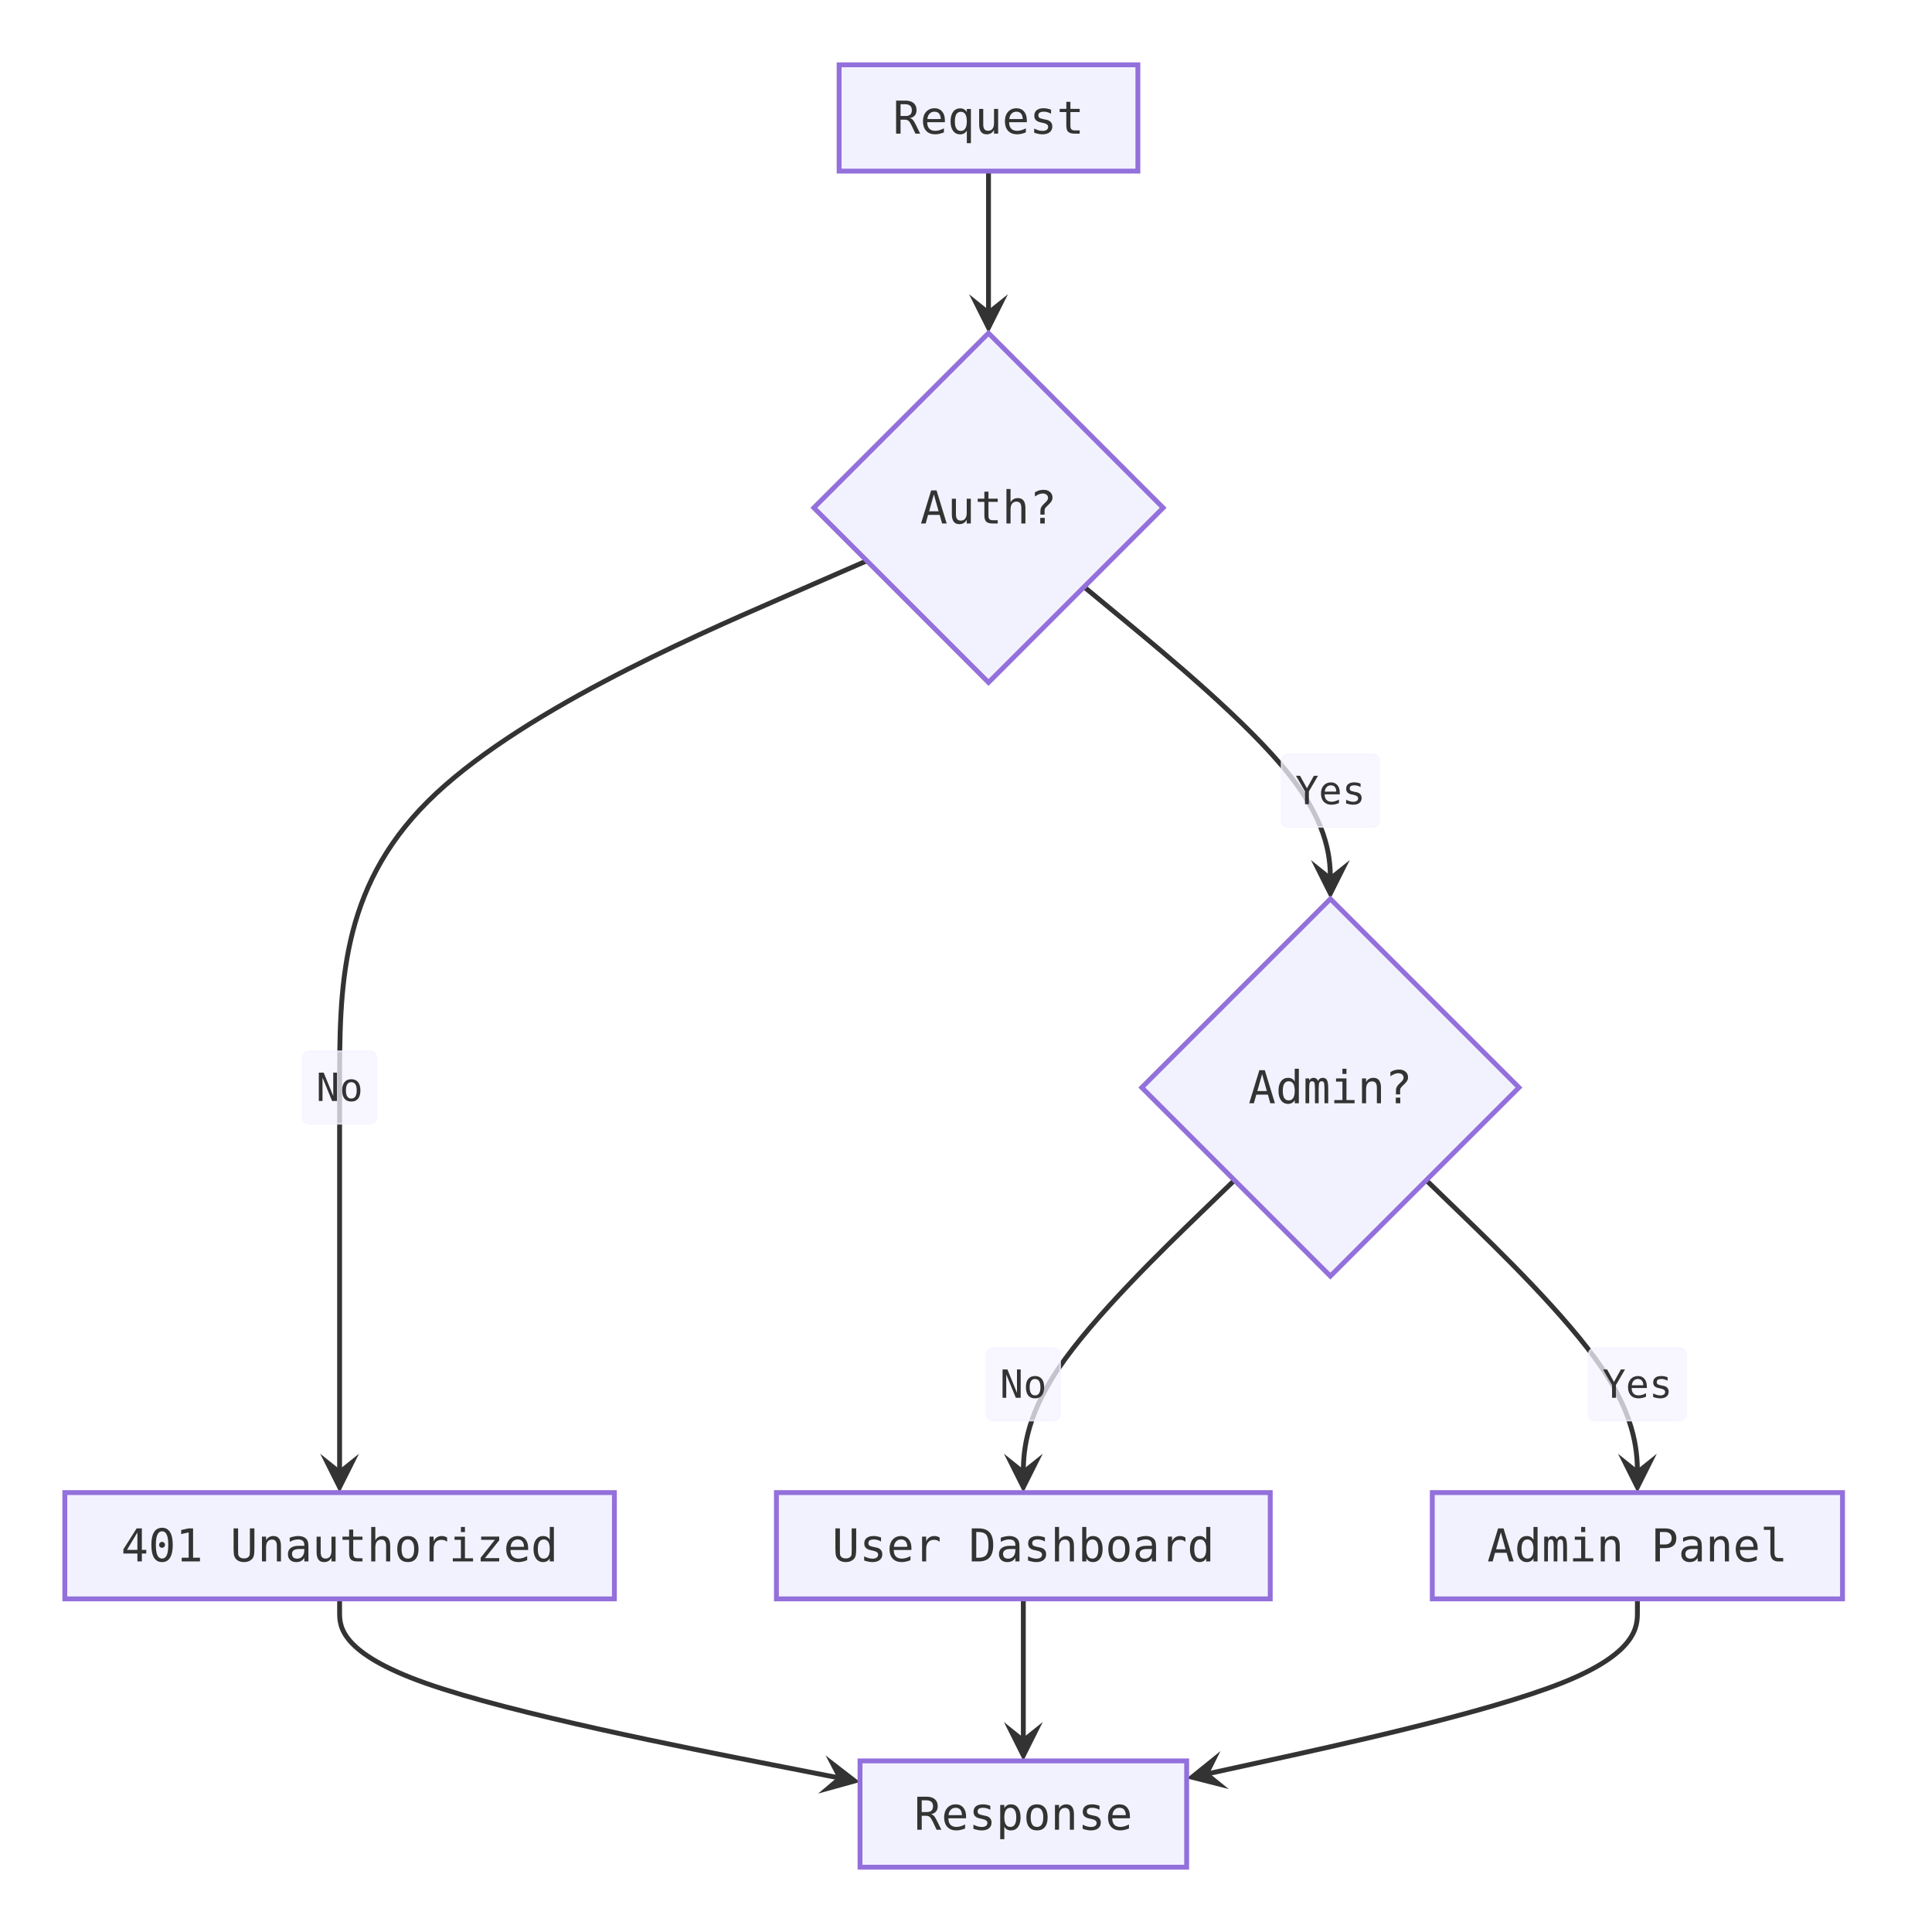
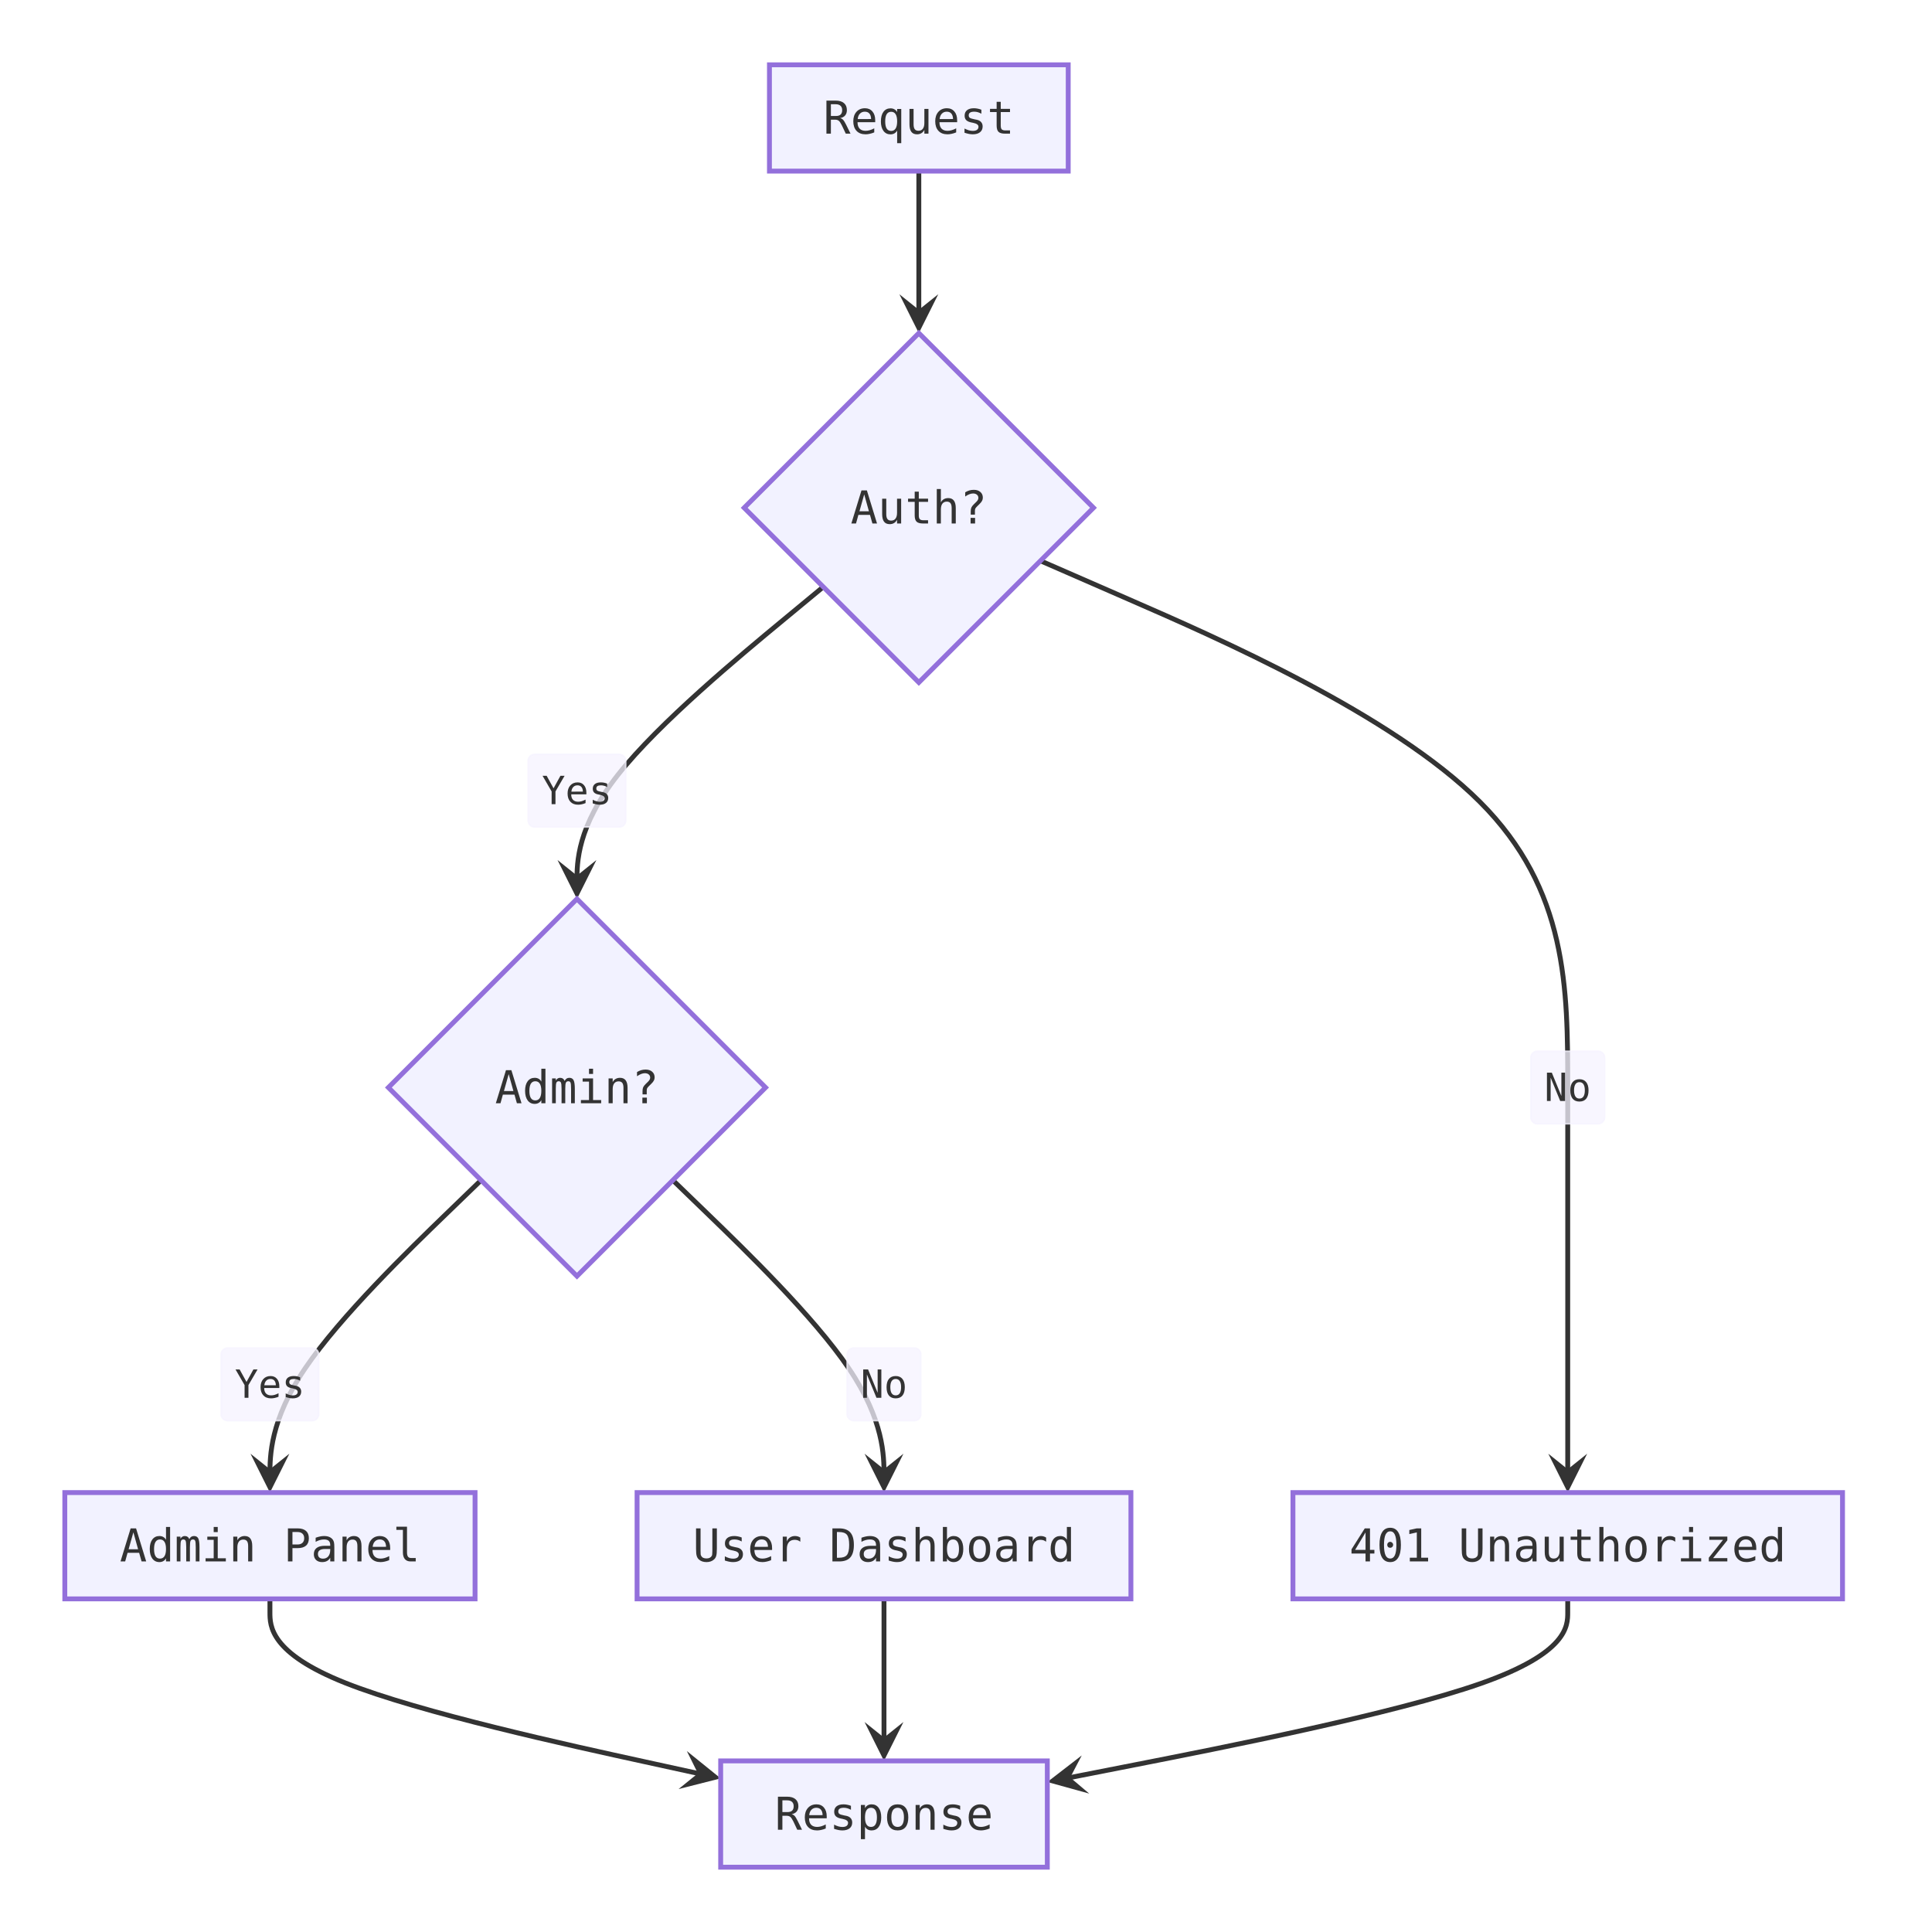
<svg xmlns="http://www.w3.org/2000/svg" viewBox="0 0 588.6 596.2" width="588.6" height="596.2">
  <defs>
    <marker id="arrow-point-333333" viewBox="0 0 10 10" refX="8" refY="5" markerWidth="8" markerHeight="8" orient="auto-start-reverse">
      <path d="M10 5 L0 10 L4 5 L0 0 Z" fill="#333333" />
    </marker>
  </defs>
  <g transform="translate(20, 20)">
-     <path d="M285.05 32.8 L285.05 36.97 C285.05 41.13 285.05 49.47 285.05 57.8 C285.05 66.13 285.05 74.47 285.05 78.63 L285.05 80.4" fill="none" stroke="#333333" stroke-width="1.5" marker-end="url(#arrow-point-333333)" />
-     <path d="M314.54 161.11 L327.21 171.59 C339.88 182.07 365.21 203.04 377.88 219.08 C390.55 235.13 390.55 246.27 390.55 251.83 L390.55 255" fill="none" stroke="#333333" stroke-width="1.5" marker-end="url(#arrow-point-333333)" />
-     <rect x="375.49" y="212.8" width="30.11" height="22.4" rx="2" ry="2" fill="#f5f3ffbf" stroke="#f5f3ffbf" stroke-width="0.5" />
-     <text x="390.55" y="224" text-anchor="middle" dominant-baseline="central" font-size="12px" font-family="'Intel One Mono', 'SF Mono', 'Cascadia Code', 'JetBrains Mono', 'Fira Code', 'Consolas', 'Menlo', monospace" fill="#333333">Yes</text>
-     <path d="M247.51 153.06 L220.4 164.89 C193.28 176.71 139.04 200.35 111.92 227.44 C84.8 254.53 84.8 285.07 84.8 315.6 C84.8 346.13 84.8 376.67 84.8 397.5 C84.8 418.33 84.8 429.47 84.8 435.03 L84.8 438.2" fill="none" stroke="#333333" stroke-width="1.5" marker-end="url(#arrow-point-333333)" />
-     <rect x="73.43" y="304.4" width="22.74" height="22.4" rx="2" ry="2" fill="#f5f3ffbf" stroke="#f5f3ffbf" stroke-width="0.5" />
-     <text x="84.8" y="315.6" text-anchor="middle" dominant-baseline="central" font-size="12px" font-family="'Intel One Mono', 'SF Mono', 'Cascadia Code', 'JetBrains Mono', 'Fira Code', 'Consolas', 'Menlo', monospace" fill="#333333">No</text>
-     <path d="M420.14 344.21 L431 354.71 C441.86 365.21 463.58 386.2 474.44 402.27 C485.3 418.33 485.3 429.47 485.3 435.03 L485.3 438.2" fill="none" stroke="#333333" stroke-width="1.5" marker-end="url(#arrow-point-333333)" />
-     <rect x="470.24" y="396" width="30.11" height="22.4" rx="2" ry="2" fill="#f5f3ffbf" stroke="#f5f3ffbf" stroke-width="0.5" />
-     <text x="485.3" y="407.2" text-anchor="middle" dominant-baseline="central" font-size="12px" font-family="'Intel One Mono', 'SF Mono', 'Cascadia Code', 'JetBrains Mono', 'Fira Code', 'Consolas', 'Menlo', monospace" fill="#333333">Yes</text>
-     <path d="M360.96 344.21 L350.1 354.71 C339.24 365.21 317.52 386.2 306.66 402.27 C295.8 418.33 295.8 429.47 295.8 435.03 L295.8 438.2" fill="none" stroke="#333333" stroke-width="1.5" marker-end="url(#arrow-point-333333)" />
-     <rect x="284.43" y="396" width="22.74" height="22.4" rx="2" ry="2" fill="#f5f3ffbf" stroke="#f5f3ffbf" stroke-width="0.5" />
-     <text x="295.8" y="407.2" text-anchor="middle" dominant-baseline="central" font-size="12px" font-family="'Intel One Mono', 'SF Mono', 'Cascadia Code', 'JetBrains Mono', 'Fira Code', 'Consolas', 'Menlo', monospace" fill="#333333">No</text>
-     <path d="M485.3 473.4 L485.3 477.57 C485.3 481.73 485.3 490.07 462.12 499.3 C438.93 508.53 392.57 518.66 369.38 523.72 L348.54 528.28" fill="none" stroke="#333333" stroke-width="1.5" marker-end="url(#arrow-point-333333)" />
-     <path d="M295.8 473.4 L295.8 477.57 C295.8 481.73 295.8 490.07 295.8 498.4 C295.8 506.73 295.8 515.07 295.8 519.23 L295.8 521" fill="none" stroke="#333333" stroke-width="1.5" marker-end="url(#arrow-point-333333)" />
-     <path d="M84.8 473.4 L84.8 477.57 C84.8 481.73 84.8 490.07 111.57 499.49 C138.33 508.9 191.87 519.41 218.63 524.66 L243.04 529.45" fill="none" stroke="#333333" stroke-width="1.5" marker-end="url(#arrow-point-333333)" />
-     <rect x="238.95" y="0" width="92.2" height="32.8" fill="#ececffb2" stroke="#9370db" stroke-width="1.5" />
-     <text x="285.05" y="16.4" text-anchor="middle" dominant-baseline="central" font-size="14px" font-family="'Intel One Mono', 'SF Mono', 'Cascadia Code', 'JetBrains Mono', 'Fira Code', 'Consolas', 'Menlo', monospace" fill="#333333">Request</text>
-     <polygon points="285.05,82.8 338.95,136.7 285.05,190.6 231.15,136.7" fill="#ececffb2" stroke="#9370db" stroke-width="1.5" />
-     <text x="285.05" y="136.7" text-anchor="middle" dominant-baseline="central" font-size="14px" font-family="'Intel One Mono', 'SF Mono', 'Cascadia Code', 'JetBrains Mono', 'Fira Code', 'Consolas', 'Menlo', monospace" fill="#333333">Auth?</text>
-     <polygon points="390.55,257.4 448.75,315.6 390.55,373.8 332.35,315.6" fill="#ececffb2" stroke="#9370db" stroke-width="1.5" />
-     <text x="390.55" y="315.6" text-anchor="middle" dominant-baseline="central" font-size="14px" font-family="'Intel One Mono', 'SF Mono', 'Cascadia Code', 'JetBrains Mono', 'Fira Code', 'Consolas', 'Menlo', monospace" fill="#333333">Admin?</text>
-     <rect x="0" y="440.6" width="169.6" height="32.8" fill="#ececffb2" stroke="#9370db" stroke-width="1.5" />
-     <text x="84.8" y="457" text-anchor="middle" dominant-baseline="central" font-size="14px" font-family="'Intel One Mono', 'SF Mono', 'Cascadia Code', 'JetBrains Mono', 'Fira Code', 'Consolas', 'Menlo', monospace" fill="#333333">401 Unauthorized</text>
-     <rect x="422" y="440.6" width="126.6" height="32.8" fill="#ececffb2" stroke="#9370db" stroke-width="1.5" />
-     <text x="485.3" y="457" text-anchor="middle" dominant-baseline="central" font-size="14px" font-family="'Intel One Mono', 'SF Mono', 'Cascadia Code', 'JetBrains Mono', 'Fira Code', 'Consolas', 'Menlo', monospace" fill="#333333">Admin Panel</text>
-     <rect x="219.6" y="440.6" width="152.4" height="32.8" fill="#ececffb2" stroke="#9370db" stroke-width="1.5" />
-     <text x="295.8" y="457" text-anchor="middle" dominant-baseline="central" font-size="14px" font-family="'Intel One Mono', 'SF Mono', 'Cascadia Code', 'JetBrains Mono', 'Fira Code', 'Consolas', 'Menlo', monospace" fill="#333333">User Dashboard</text>
-     <rect x="245.4" y="523.4" width="100.8" height="32.8" fill="#ececffb2" stroke="#9370db" stroke-width="1.5" />
-     <text x="295.8" y="539.8" text-anchor="middle" dominant-baseline="central" font-size="14px" font-family="'Intel One Mono', 'SF Mono', 'Cascadia Code', 'JetBrains Mono', 'Fira Code', 'Consolas', 'Menlo', monospace" fill="#333333">Response</text>
+     <path d="M263.55 32.8 L263.55 36.97 C263.55 41.13 263.55 49.47 263.55 57.8 C263.55 66.13 263.55 74.47 263.55 78.63 L263.55 80.4" fill="none" stroke="#333333" stroke-width="1.5" marker-end="url(#arrow-point-333333)" />
+     <path d="M234.06 161.11 L221.39 171.59 C208.72 182.07 183.39 203.04 170.72 219.08 C158.05 235.13 158.05 246.27 158.05 251.83 L158.05 255" fill="none" stroke="#333333" stroke-width="1.5" marker-end="url(#arrow-point-333333)" />
+     <rect x="142.99" y="212.8" width="30.11" height="22.4" rx="2" ry="2" fill="#f5f3ffbf" stroke="#f5f3ffbf" stroke-width="0.5" />
+     <text x="158.05" y="224" text-anchor="middle" dominant-baseline="central" font-size="12px" font-family="'Intel One Mono', 'SF Mono', 'Cascadia Code', 'JetBrains Mono', 'Fira Code', 'Consolas', 'Menlo', monospace" fill="#333333">Yes</text>
+     <path d="M301.09 153.06 L328.2 164.89 C355.32 176.71 409.56 200.35 436.68 227.44 C463.8 254.53 463.8 285.07 463.8 315.6 C463.8 346.13 463.8 376.67 463.8 397.5 C463.8 418.33 463.8 429.47 463.8 435.03 L463.8 438.2" fill="none" stroke="#333333" stroke-width="1.5" marker-end="url(#arrow-point-333333)" />
+     <rect x="452.43" y="304.4" width="22.74" height="22.4" rx="2" ry="2" fill="#f5f3ffbf" stroke="#f5f3ffbf" stroke-width="0.5" />
+     <text x="463.8" y="315.6" text-anchor="middle" dominant-baseline="central" font-size="12px" font-family="'Intel One Mono', 'SF Mono', 'Cascadia Code', 'JetBrains Mono', 'Fira Code', 'Consolas', 'Menlo', monospace" fill="#333333">No</text>
+     <path d="M128.46 344.21 L117.6 354.71 C106.74 365.21 85.02 386.2 74.16 402.27 C63.3 418.33 63.3 429.47 63.3 435.03 L63.3 438.2" fill="none" stroke="#333333" stroke-width="1.5" marker-end="url(#arrow-point-333333)" />
+     <rect x="48.24" y="396" width="30.11" height="22.4" rx="2" ry="2" fill="#f5f3ffbf" stroke="#f5f3ffbf" stroke-width="0.5" />
+     <text x="63.3" y="407.2" text-anchor="middle" dominant-baseline="central" font-size="12px" font-family="'Intel One Mono', 'SF Mono', 'Cascadia Code', 'JetBrains Mono', 'Fira Code', 'Consolas', 'Menlo', monospace" fill="#333333">Yes</text>
+     <path d="M187.64 344.21 L198.5 354.71 C209.36 365.21 231.08 386.2 241.94 402.27 C252.8 418.33 252.8 429.47 252.8 435.03 L252.8 438.2" fill="none" stroke="#333333" stroke-width="1.5" marker-end="url(#arrow-point-333333)" />
+     <rect x="241.43" y="396" width="22.74" height="22.4" rx="2" ry="2" fill="#f5f3ffbf" stroke="#f5f3ffbf" stroke-width="0.5" />
+     <text x="252.8" y="407.2" text-anchor="middle" dominant-baseline="central" font-size="12px" font-family="'Intel One Mono', 'SF Mono', 'Cascadia Code', 'JetBrains Mono', 'Fira Code', 'Consolas', 'Menlo', monospace" fill="#333333">No</text>
+     <path d="M63.3 473.4 L63.3 477.57 C63.3 481.73 63.3 490.07 86.48 499.3 C109.67 508.53 156.03 518.66 179.22 523.72 L200.06 528.28" fill="none" stroke="#333333" stroke-width="1.5" marker-end="url(#arrow-point-333333)" />
+     <path d="M252.8 473.4 L252.8 477.57 C252.8 481.73 252.8 490.07 252.8 498.4 C252.8 506.73 252.8 515.07 252.8 519.23 L252.8 521" fill="none" stroke="#333333" stroke-width="1.5" marker-end="url(#arrow-point-333333)" />
+     <path d="M463.8 473.4 L463.8 477.57 C463.8 481.73 463.8 490.07 437.03 499.49 C410.27 508.9 356.73 519.41 329.97 524.66 L305.56 529.45" fill="none" stroke="#333333" stroke-width="1.5" marker-end="url(#arrow-point-333333)" />
+     <rect x="217.45" y="0" width="92.2" height="32.8" fill="#ececffb2" stroke="#9370db" stroke-width="1.5" />
+     <text x="263.55" y="16.4" text-anchor="middle" dominant-baseline="central" font-size="14px" font-family="'Intel One Mono', 'SF Mono', 'Cascadia Code', 'JetBrains Mono', 'Fira Code', 'Consolas', 'Menlo', monospace" fill="#333333">Request</text>
+     <polygon points="263.55,82.8 317.45,136.7 263.55,190.6 209.65,136.7" fill="#ececffb2" stroke="#9370db" stroke-width="1.5" />
+     <text x="263.55" y="136.7" text-anchor="middle" dominant-baseline="central" font-size="14px" font-family="'Intel One Mono', 'SF Mono', 'Cascadia Code', 'JetBrains Mono', 'Fira Code', 'Consolas', 'Menlo', monospace" fill="#333333">Auth?</text>
+     <polygon points="158.05,257.4 216.25,315.6 158.05,373.8 99.85,315.6" fill="#ececffb2" stroke="#9370db" stroke-width="1.5" />
+     <text x="158.05" y="315.6" text-anchor="middle" dominant-baseline="central" font-size="14px" font-family="'Intel One Mono', 'SF Mono', 'Cascadia Code', 'JetBrains Mono', 'Fira Code', 'Consolas', 'Menlo', monospace" fill="#333333">Admin?</text>
+     <rect x="379" y="440.6" width="169.6" height="32.8" fill="#ececffb2" stroke="#9370db" stroke-width="1.5" />
+     <text x="463.8" y="457" text-anchor="middle" dominant-baseline="central" font-size="14px" font-family="'Intel One Mono', 'SF Mono', 'Cascadia Code', 'JetBrains Mono', 'Fira Code', 'Consolas', 'Menlo', monospace" fill="#333333">401 Unauthorized</text>
+     <rect x="0" y="440.6" width="126.6" height="32.8" fill="#ececffb2" stroke="#9370db" stroke-width="1.5" />
+     <text x="63.3" y="457" text-anchor="middle" dominant-baseline="central" font-size="14px" font-family="'Intel One Mono', 'SF Mono', 'Cascadia Code', 'JetBrains Mono', 'Fira Code', 'Consolas', 'Menlo', monospace" fill="#333333">Admin Panel</text>
+     <rect x="176.6" y="440.6" width="152.4" height="32.8" fill="#ececffb2" stroke="#9370db" stroke-width="1.5" />
+     <text x="252.8" y="457" text-anchor="middle" dominant-baseline="central" font-size="14px" font-family="'Intel One Mono', 'SF Mono', 'Cascadia Code', 'JetBrains Mono', 'Fira Code', 'Consolas', 'Menlo', monospace" fill="#333333">User Dashboard</text>
+     <rect x="202.4" y="523.4" width="100.8" height="32.8" fill="#ececffb2" stroke="#9370db" stroke-width="1.5" />
+     <text x="252.8" y="539.8" text-anchor="middle" dominant-baseline="central" font-size="14px" font-family="'Intel One Mono', 'SF Mono', 'Cascadia Code', 'JetBrains Mono', 'Fira Code', 'Consolas', 'Menlo', monospace" fill="#333333">Response</text>
  </g>
</svg>
